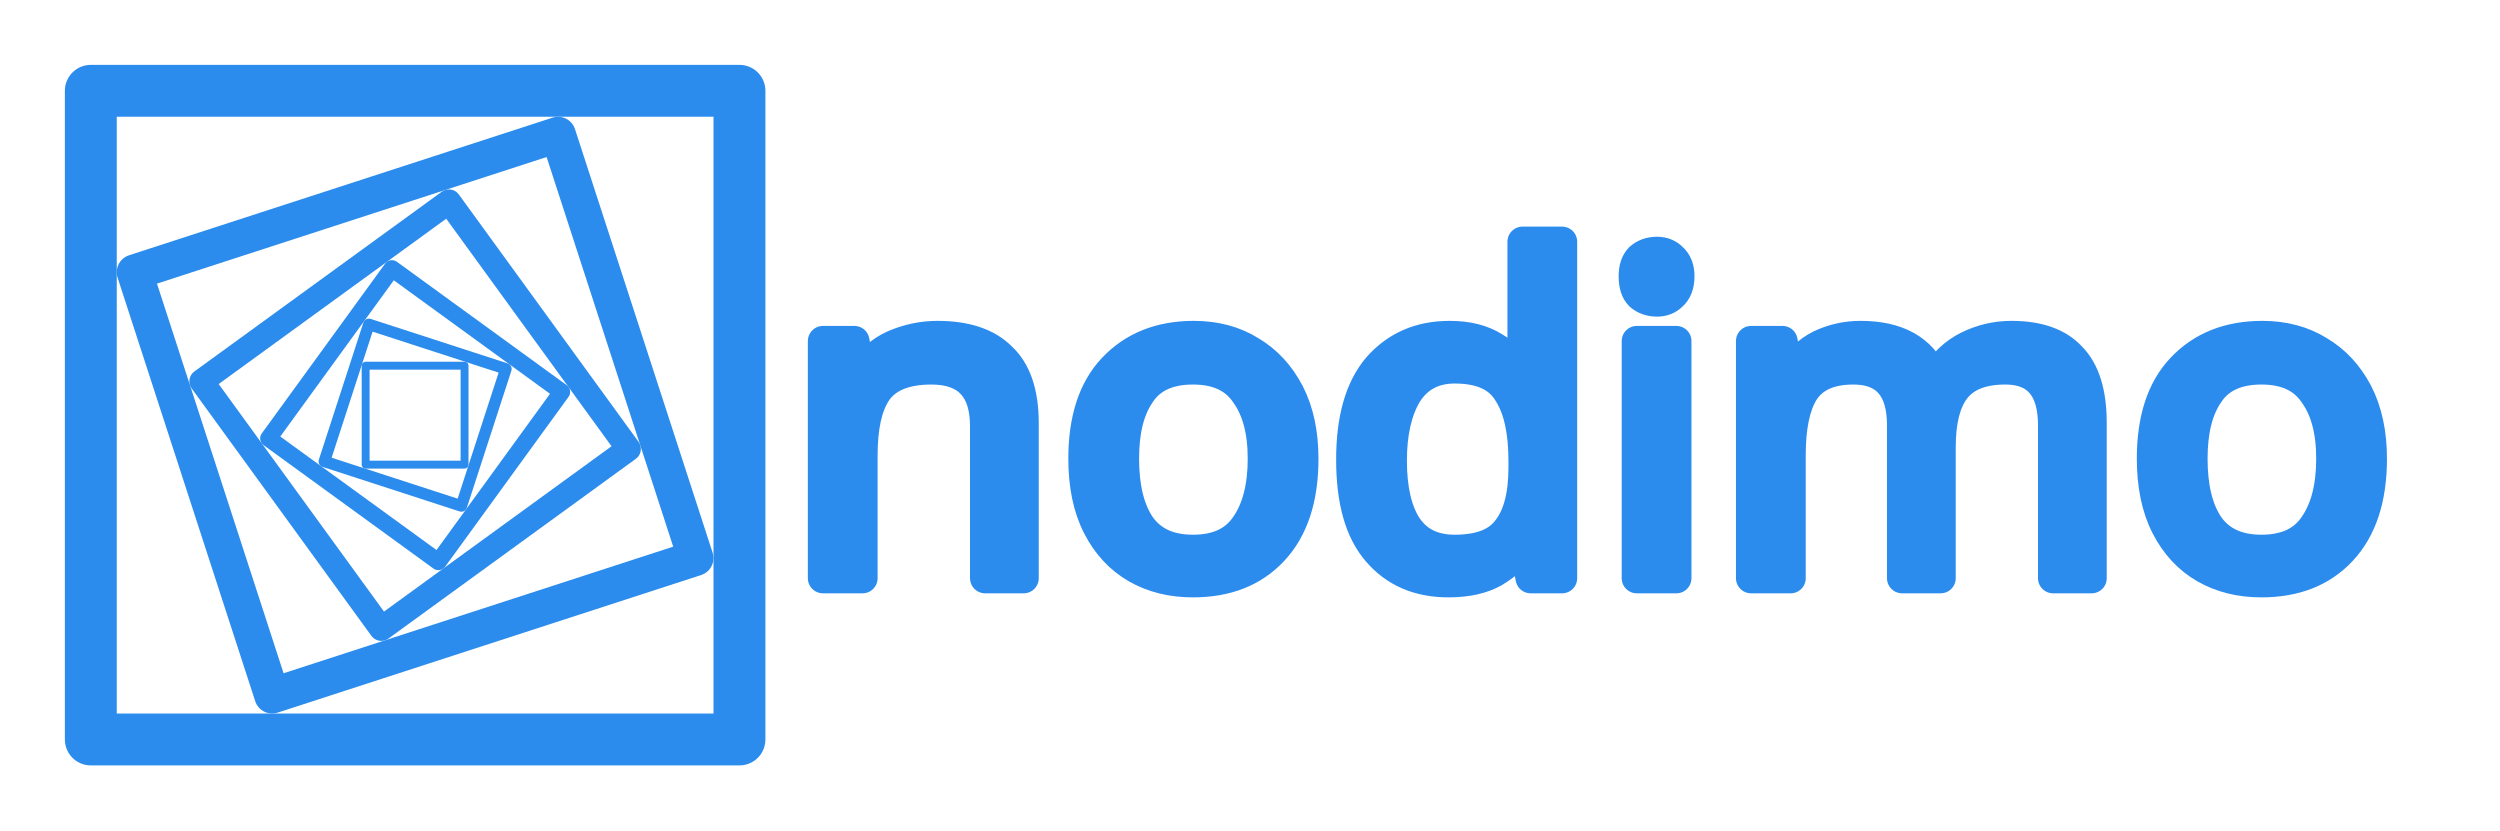
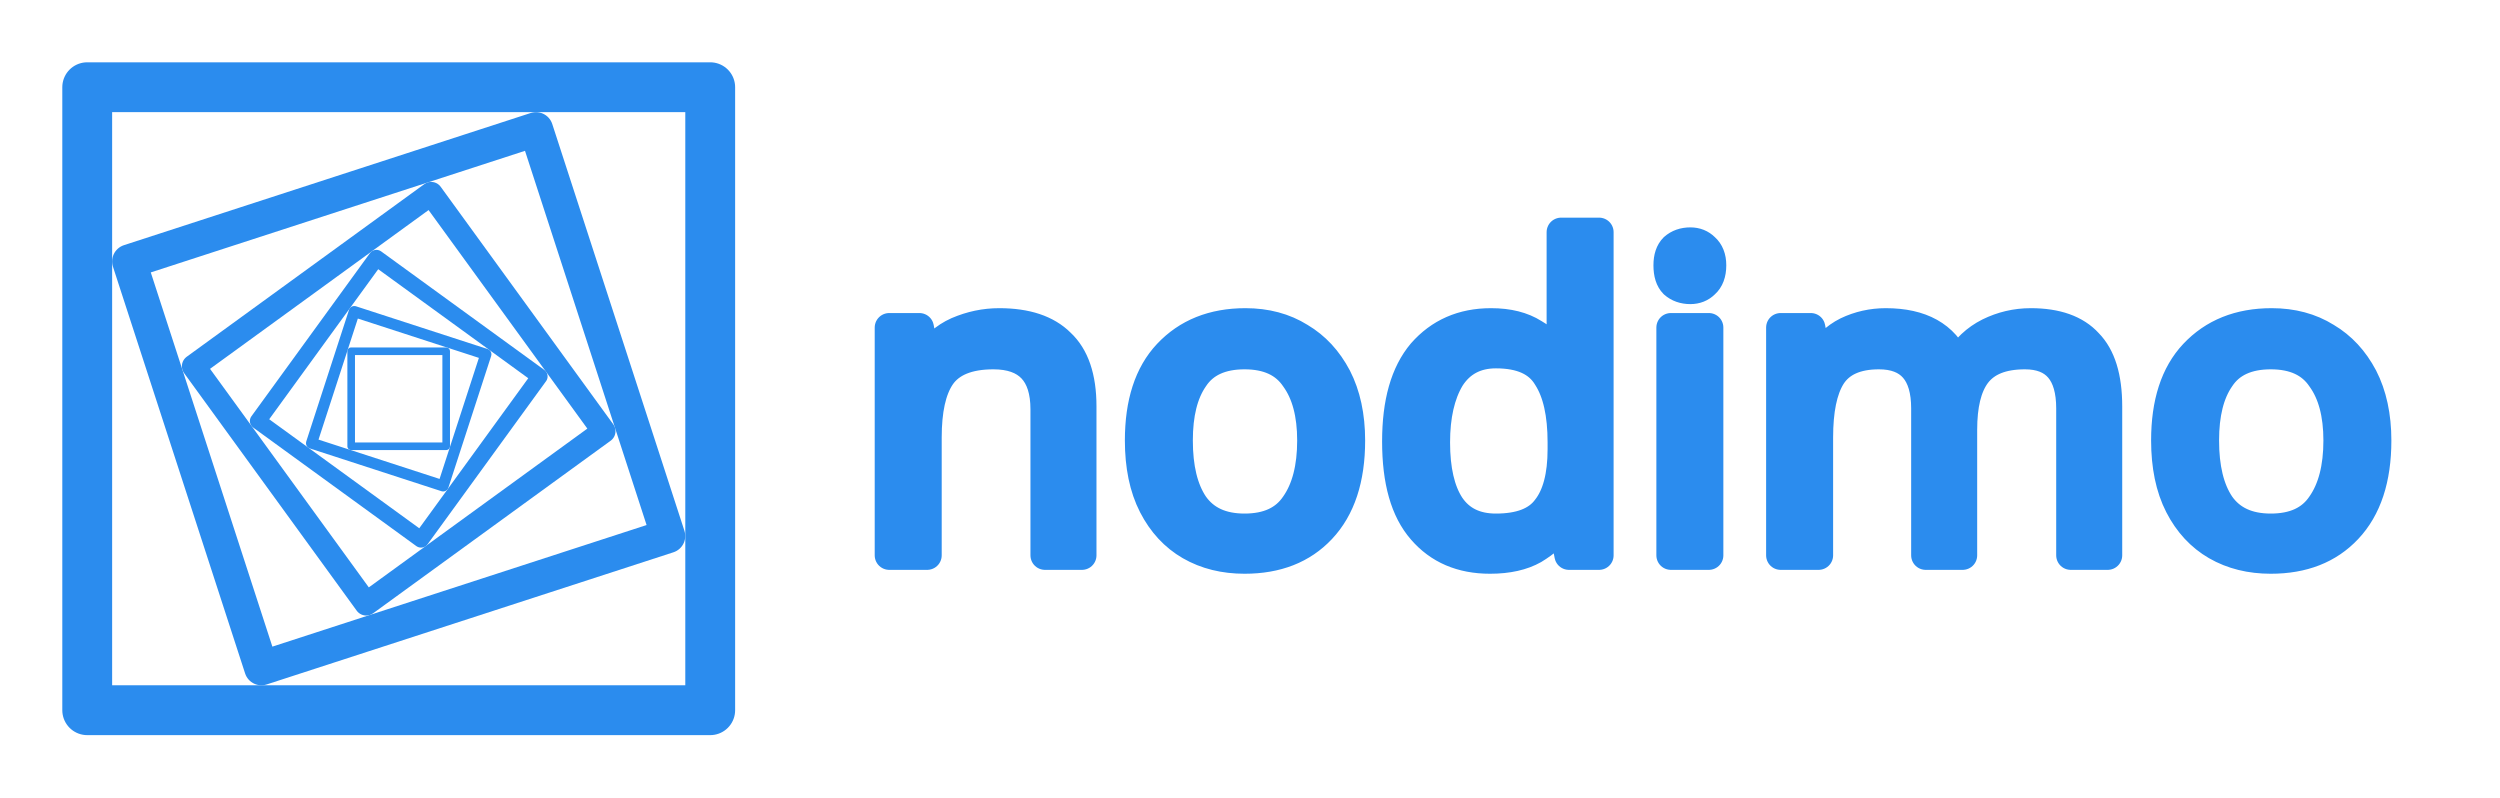
- <svg xmlns="http://www.w3.org/2000/svg" width="38.542mm" height="12.8mm" viewBox="0 0 38.542 12.8" version="1.1" id="svg1">
+ <svg xmlns="http://www.w3.org/2000/svg" width="40.129mm" height="12.8mm" viewBox="0 0 40.129 12.8" version="1.1" id="svg1">
  <defs id="defs1" />
  <rect style="fill:none;stroke:#2b8cee;stroke-width:0.122;stroke-linecap:round;stroke-linejoin:round;stroke-dasharray:none;stroke-opacity:1" id="rect4-4-3-4-7-2-3" width="1.525" height="1.525" x="-7.163" y="5.637" transform="matrix(2.5498893e-6,-1,1,-1.5707055e-6,0,0)" />
  <rect style="fill:none;stroke:#2b8cee;stroke-width:0.178;stroke-linecap:round;stroke-linejoin:round;stroke-dasharray:none;stroke-opacity:1" id="rect4-4-98-7-0-9" width="2.221" height="2.221" x="-5.22" y="6.954" transform="matrix(0.3090194,-0.9510557,0.951057,0.3090155,0,0)" />
  <rect style="fill:none;stroke:#2b8cee;stroke-width:0.259;stroke-linecap:round;stroke-linejoin:round;stroke-dasharray:none;stroke-opacity:1" id="rect4-4-0-9-8" width="3.236" height="3.236" x="-3.034" y="7.322" transform="matrix(0.5877869,-0.8090158,0.8090176,0.5877844,0,0)" />
  <rect style="fill:none;stroke:#2b8cee;stroke-width:0.377;stroke-linecap:round;stroke-linejoin:round;stroke-dasharray:none;stroke-opacity:1" id="rect4-4-03-07" width="4.713" height="4.713" x="-0.941" y="6.583" transform="matrix(0.8090178,-0.5877842,0.5877855,0.8090168,0,0)" />
  <rect style="fill:none;stroke:#2b8cee;stroke-width:0.549;stroke-linecap:round;stroke-linejoin:round;stroke-dasharray:none;stroke-opacity:1" id="rect4-4-0" width="6.865" height="6.865" x="0.676" y="4.632" transform="rotate(-17.99997)" />
  <rect style="fill:none;stroke:#2b8cee;stroke-width:0.8;stroke-linecap:round;stroke-linejoin:round;stroke-dasharray:none;stroke-opacity:1" id="rect4-4" width="10" height="10" x="1.4" y="1.4" />
-   <text xml:space="preserve" style="font-size:6.826px;font-family:'Century Gothic';-inkscape-font-specification:'Century Gothic, Normal';fill:#2b8cee;fill-opacity:1;stroke:#2b8cee;stroke-width:0.466;stroke-linecap:round;stroke-linejoin:round;stroke-dasharray:none;stroke-opacity:1" x="12.108" y="8.913" id="text2">
-     <tspan id="tspan2" style="stroke-width:0.466;stroke-dasharray:none" x="12.108" y="8.913">nodimo</tspan>
+   <text xml:space="preserve" style="font-size:6.826px;font-family:'Century Gothic';-inkscape-font-specification:'Century Gothic, Normal';fill:#2b8cee;fill-opacity:1;stroke:#2b8cee;stroke-width:0.466;stroke-linecap:round;stroke-linejoin:round;stroke-dasharray:none;stroke-opacity:1" x="13.696" y="8.913" id="text2">
+     <tspan id="tspan2" style="stroke-width:0.466;stroke-dasharray:none" x="13.696" y="8.913">nodimo</tspan>
  </text>
</svg>
